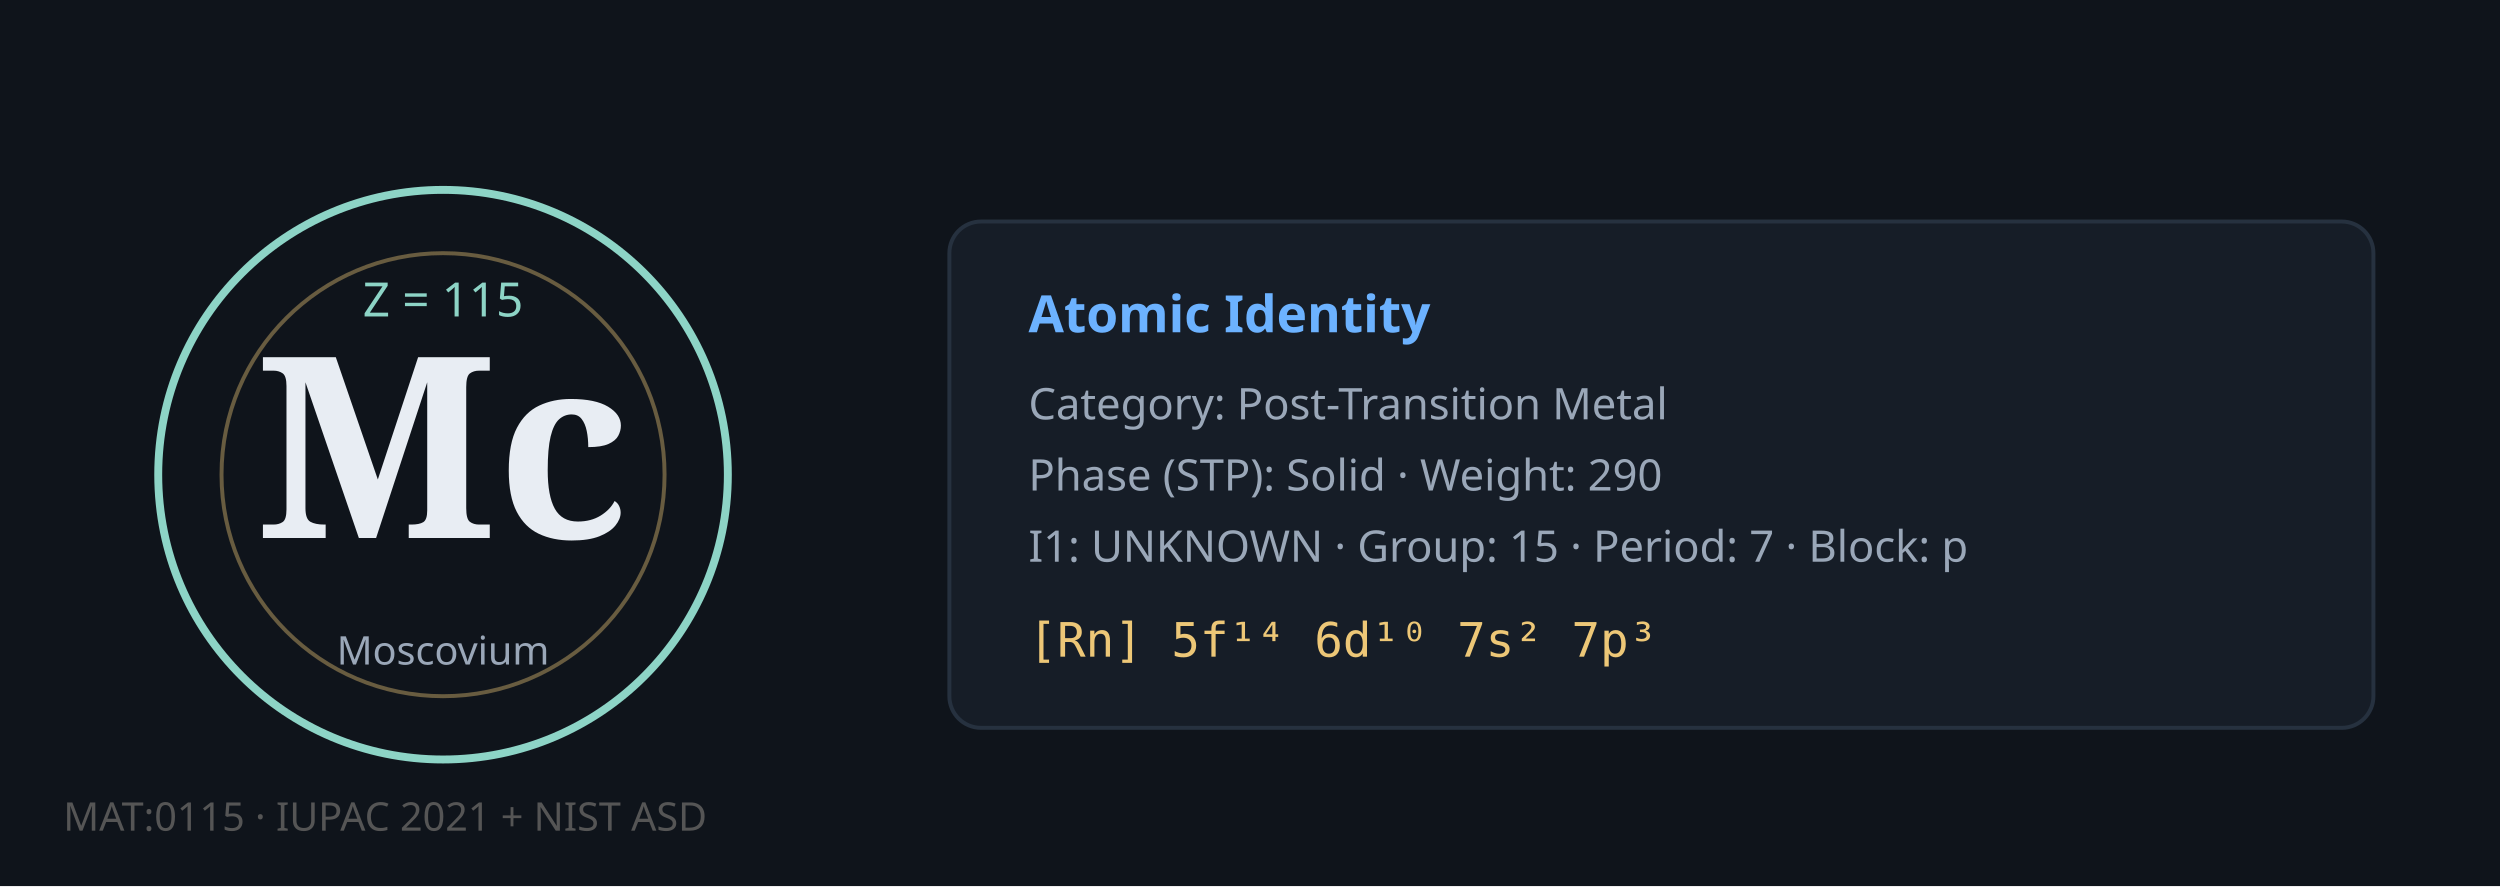
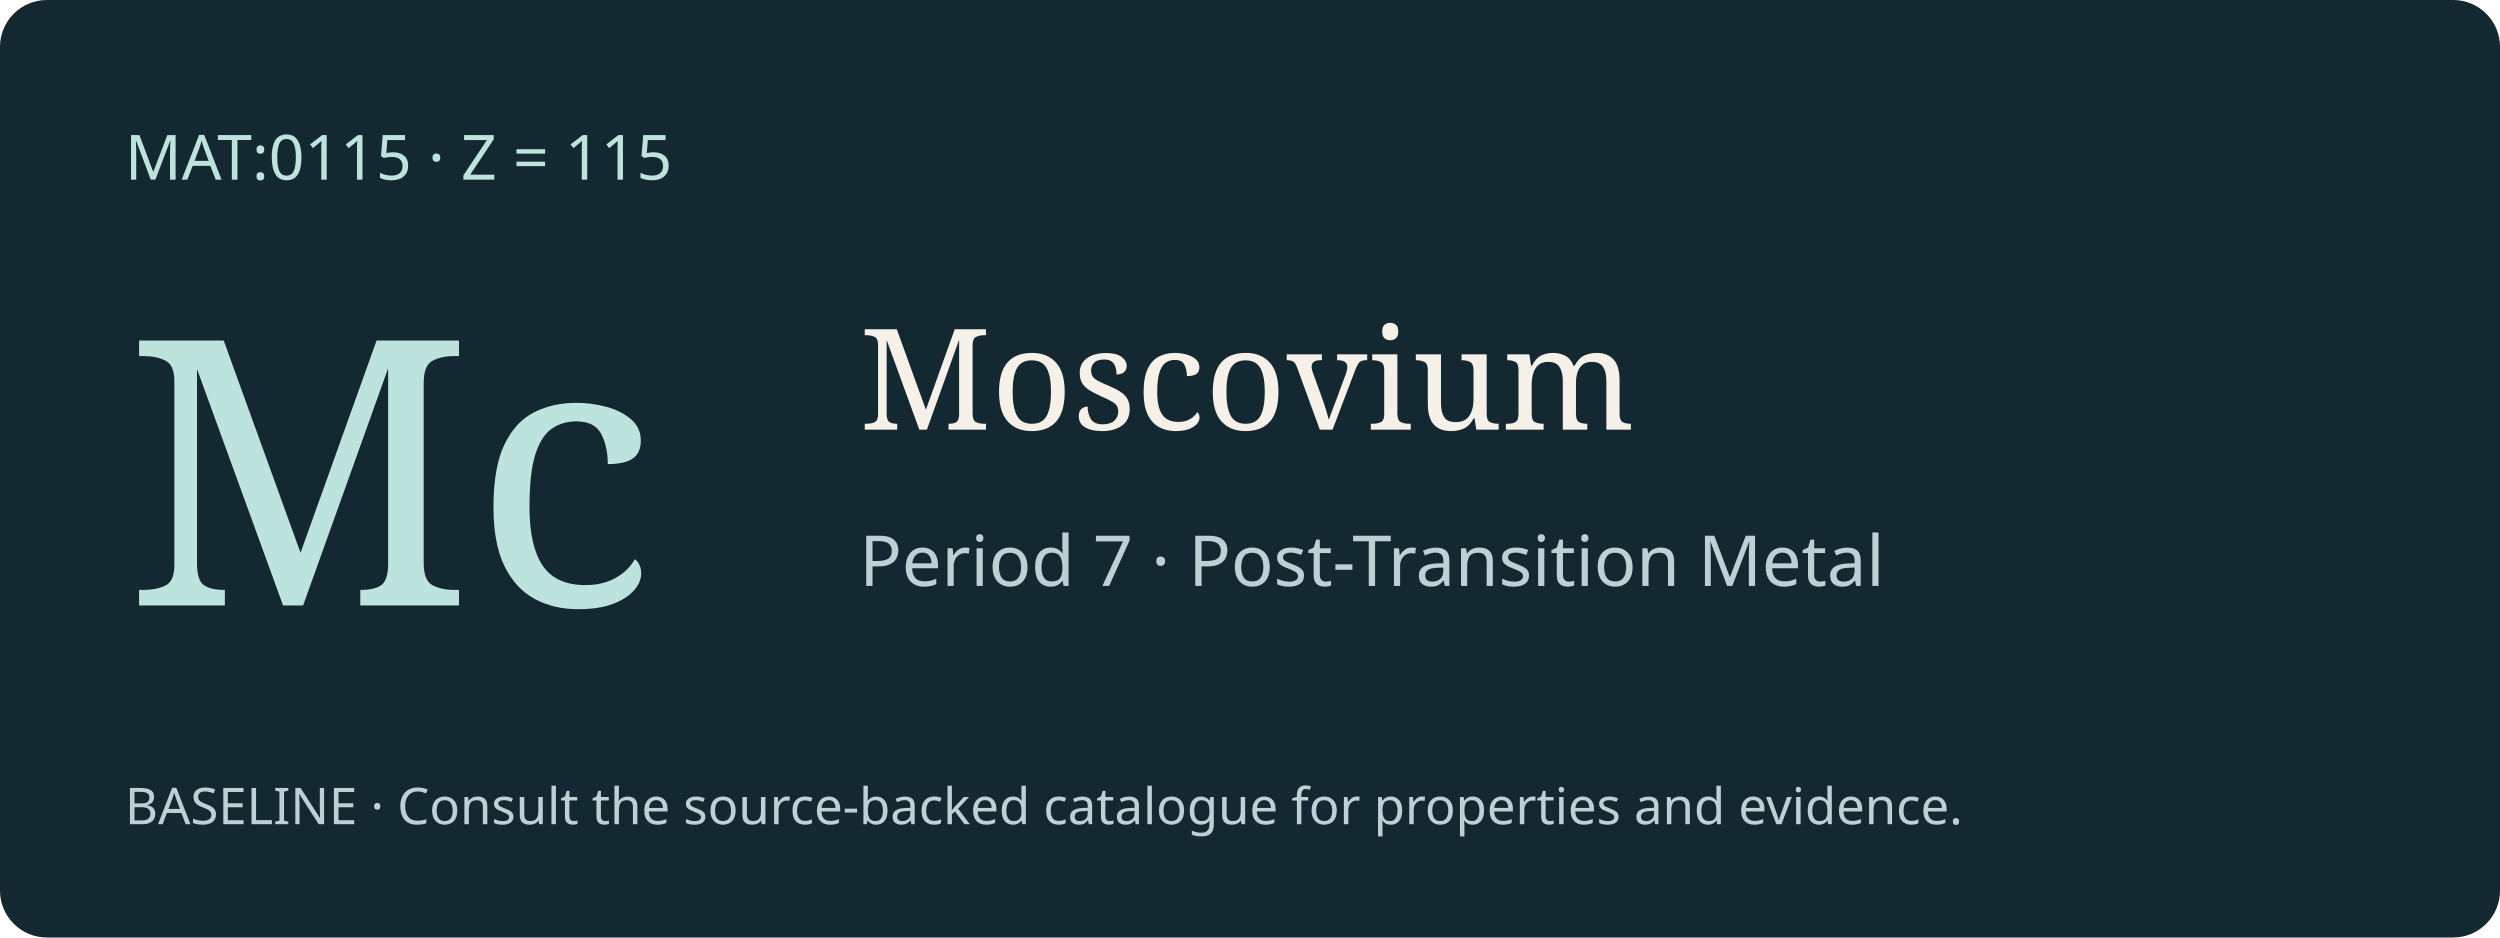
- <svg xmlns="http://www.w3.org/2000/svg" viewBox="0 0 632 224" width="632" height="224" role="img">
-   <rect width="632" height="224" fill="#0f141b" />
-   <circle cx="112" cy="120" r="72" fill="none" stroke="#8dd4c6" stroke-width="2" />
-   <circle cx="112" cy="120" r="56" fill="none" stroke="#edc777" stroke-width="1" opacity="0.4" />
-   <text x="112" y="80" text-anchor="middle" font-family="system-ui,sans-serif" font-size="12" fill="#8dd4c6">Z = 115</text>
-   <text x="112" y="136" text-anchor="middle" font-family="Georgia,serif" font-size="64" font-weight="700" fill="#e8edf3">Mc</text>
-   <text x="112" y="168" text-anchor="middle" font-family="system-ui,sans-serif" font-size="10" fill="#9aa7b8">Moscovium</text>
-   <rect x="240" y="56" width="360" height="128" rx="8" fill="#161d27" stroke="#26313f" />
-   <text x="260" y="84" font-family="system-ui,sans-serif" font-size="13" font-weight="700" fill="#6cb2ff">Atomic Identity</text>
-   <text x="260" y="106" font-family="system-ui,sans-serif" font-size="11" fill="#9aa7b8">Category: Post-Transition Metal</text>
-   <text x="260" y="124" font-family="system-ui,sans-serif" font-size="11" fill="#9aa7b8">Phase (STP): Solid  ·  Weight: 290</text>
-   <text x="260" y="142" font-family="system-ui,sans-serif" font-size="11" fill="#9aa7b8">I1: UNKNOWN  ·  Group: 15  ·  Period: 7  ·  Block: p</text>
-   <text x="260" y="166" font-family="Consolas,monospace" font-size="12" fill="#edc777">[Rn] 5f¹⁴ 6d¹⁰ 7s² 7p³</text>
-   <text x="16" y="210" font-family="system-ui,sans-serif" font-size="10" fill="#555">MAT:0115 · IUPAC 2021 + NIST ASD</text>
+ <svg xmlns="http://www.w3.org/2000/svg" viewBox="0 0 640 240" role="img">
+   <rect width="640" height="240" rx="12" fill="#142831" />
+   <text x="32" y="46" fill="#bde4dc" font-family="sans-serif" font-size="16">MAT:0115 · Z = 115</text>
+   <text x="32" y="155" fill="#bde4dc" font-family="serif" font-size="95">Mc</text>
+   <text x="220" y="110" fill="#f5f1e8" font-family="serif" font-size="36">Moscovium</text>
+   <text x="220" y="150" fill="#bed0d3" font-family="sans-serif" font-size="18">Period 7 · Post-Transition Metal</text>
+   <text x="32" y="211" fill="#bed0d3" font-family="sans-serif" font-size="13">BASELINE · Consult the source-backed catalogue for properties and evidence.</text>
</svg>
